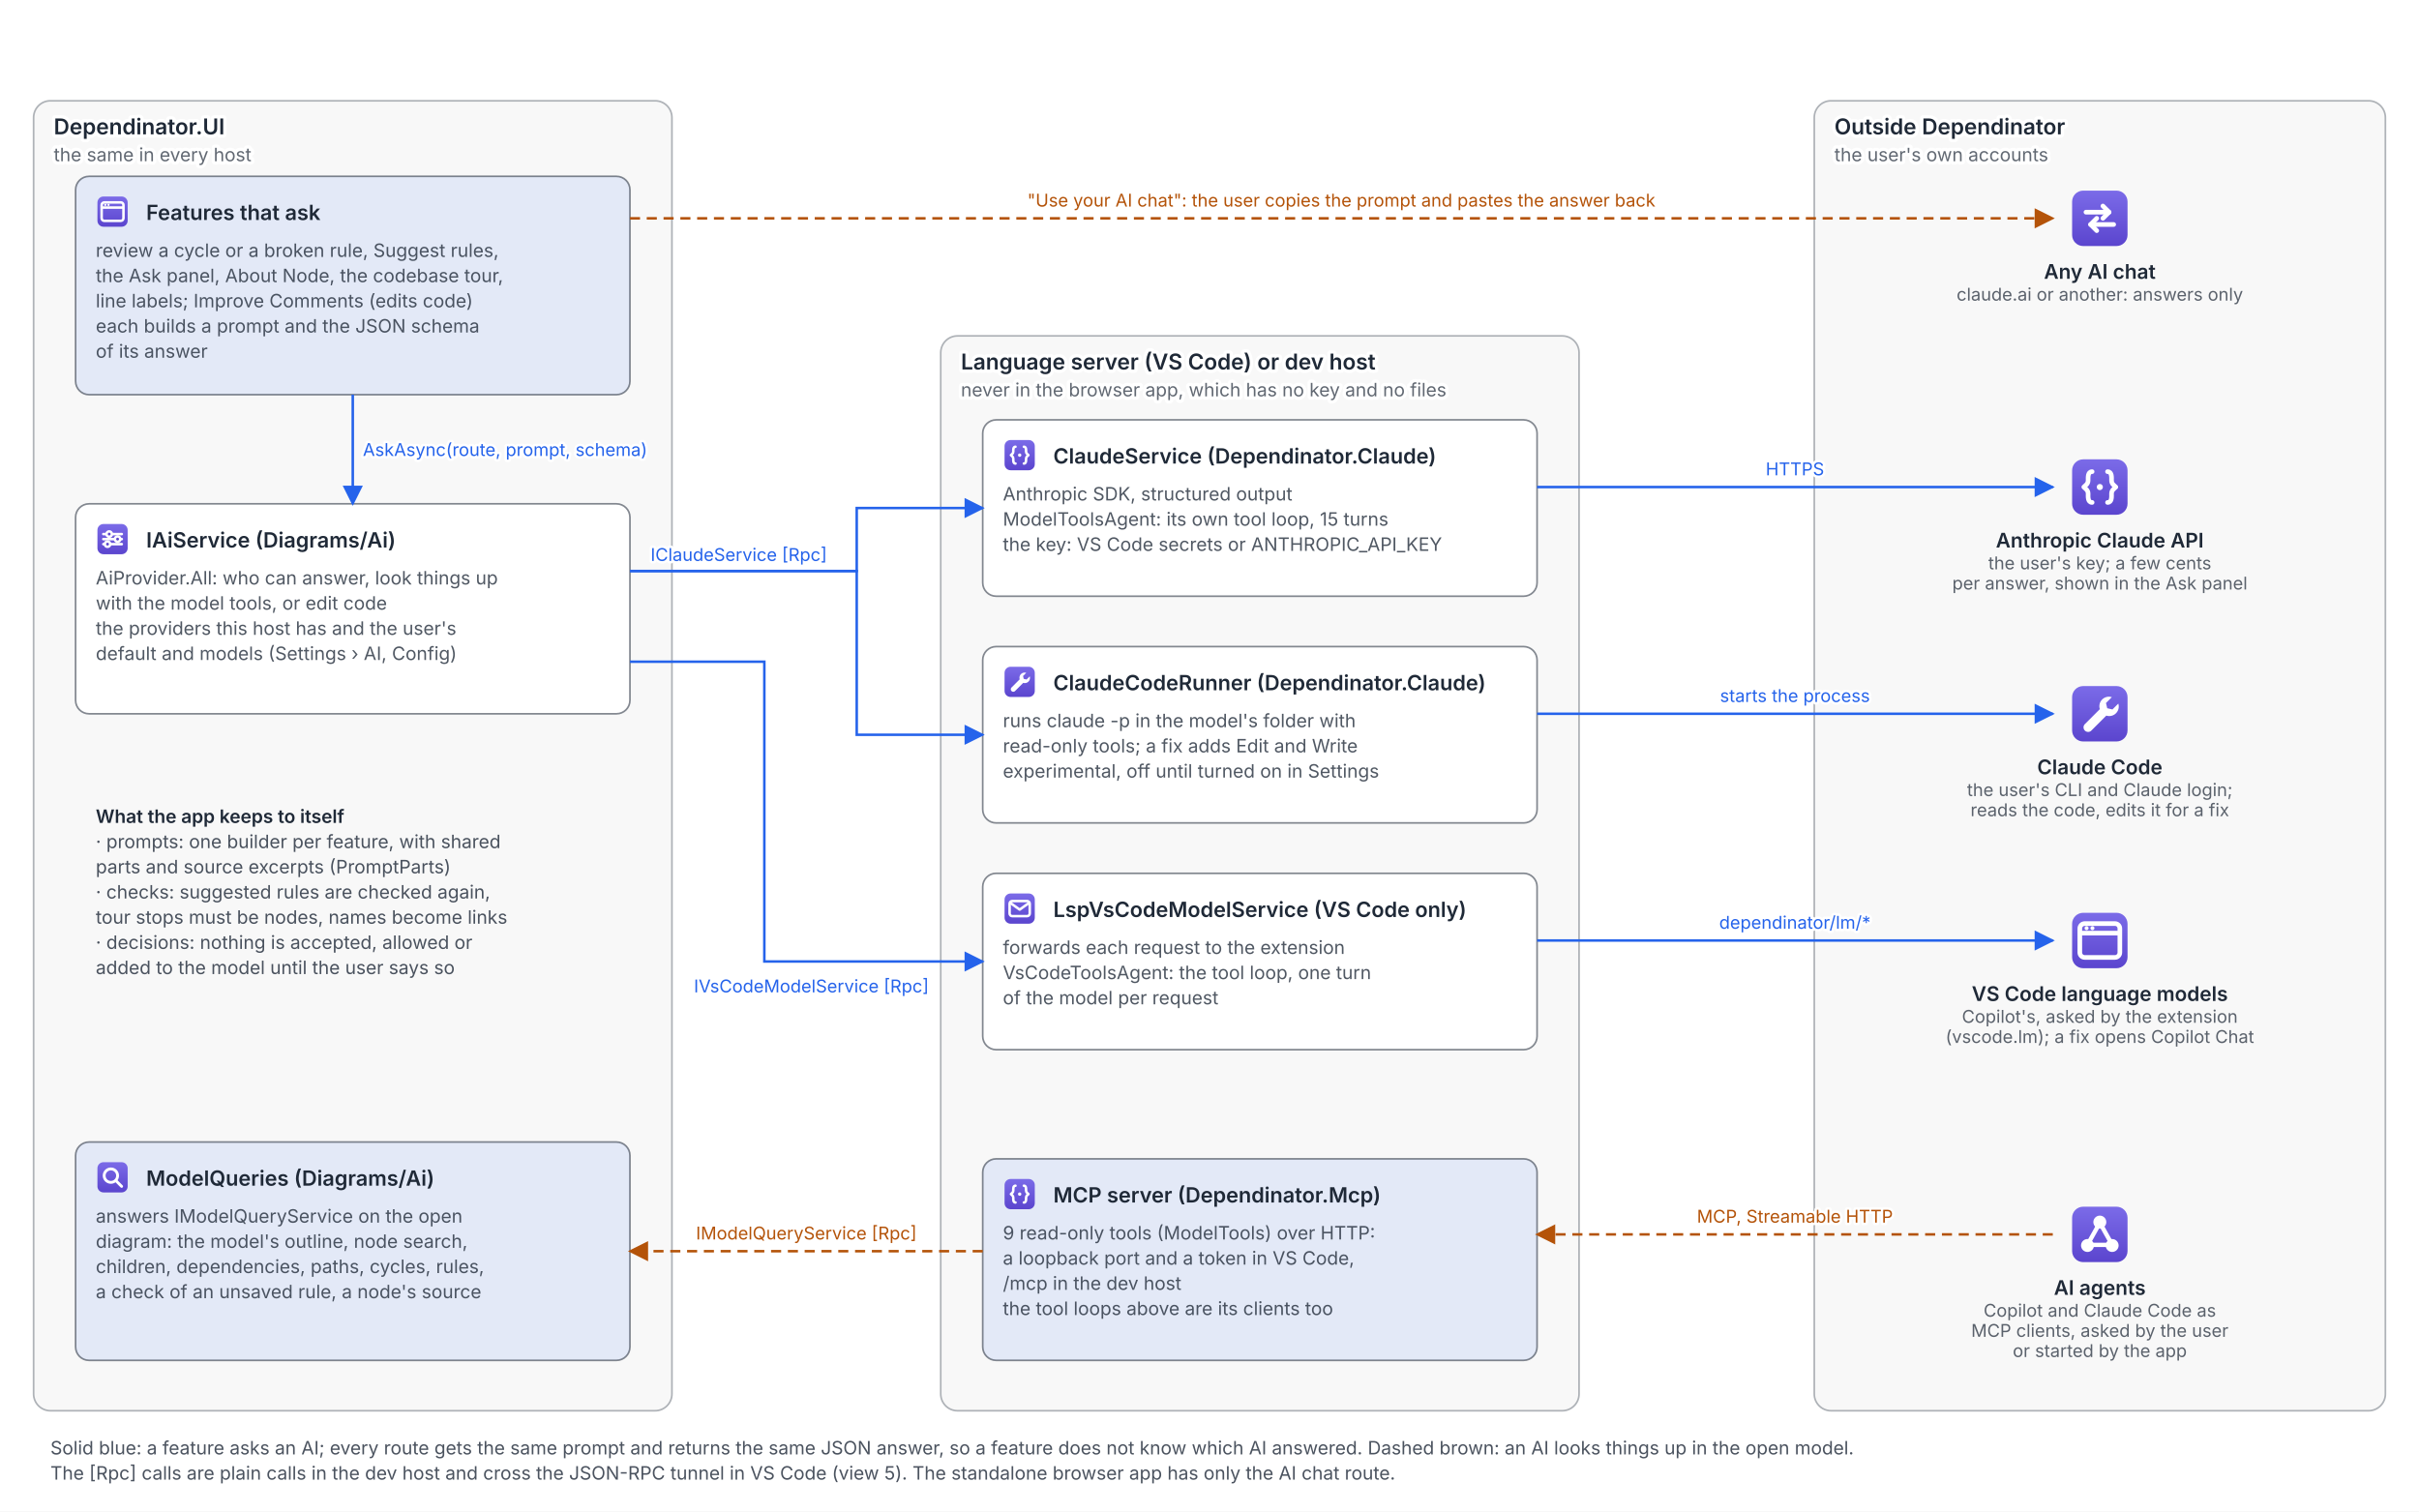
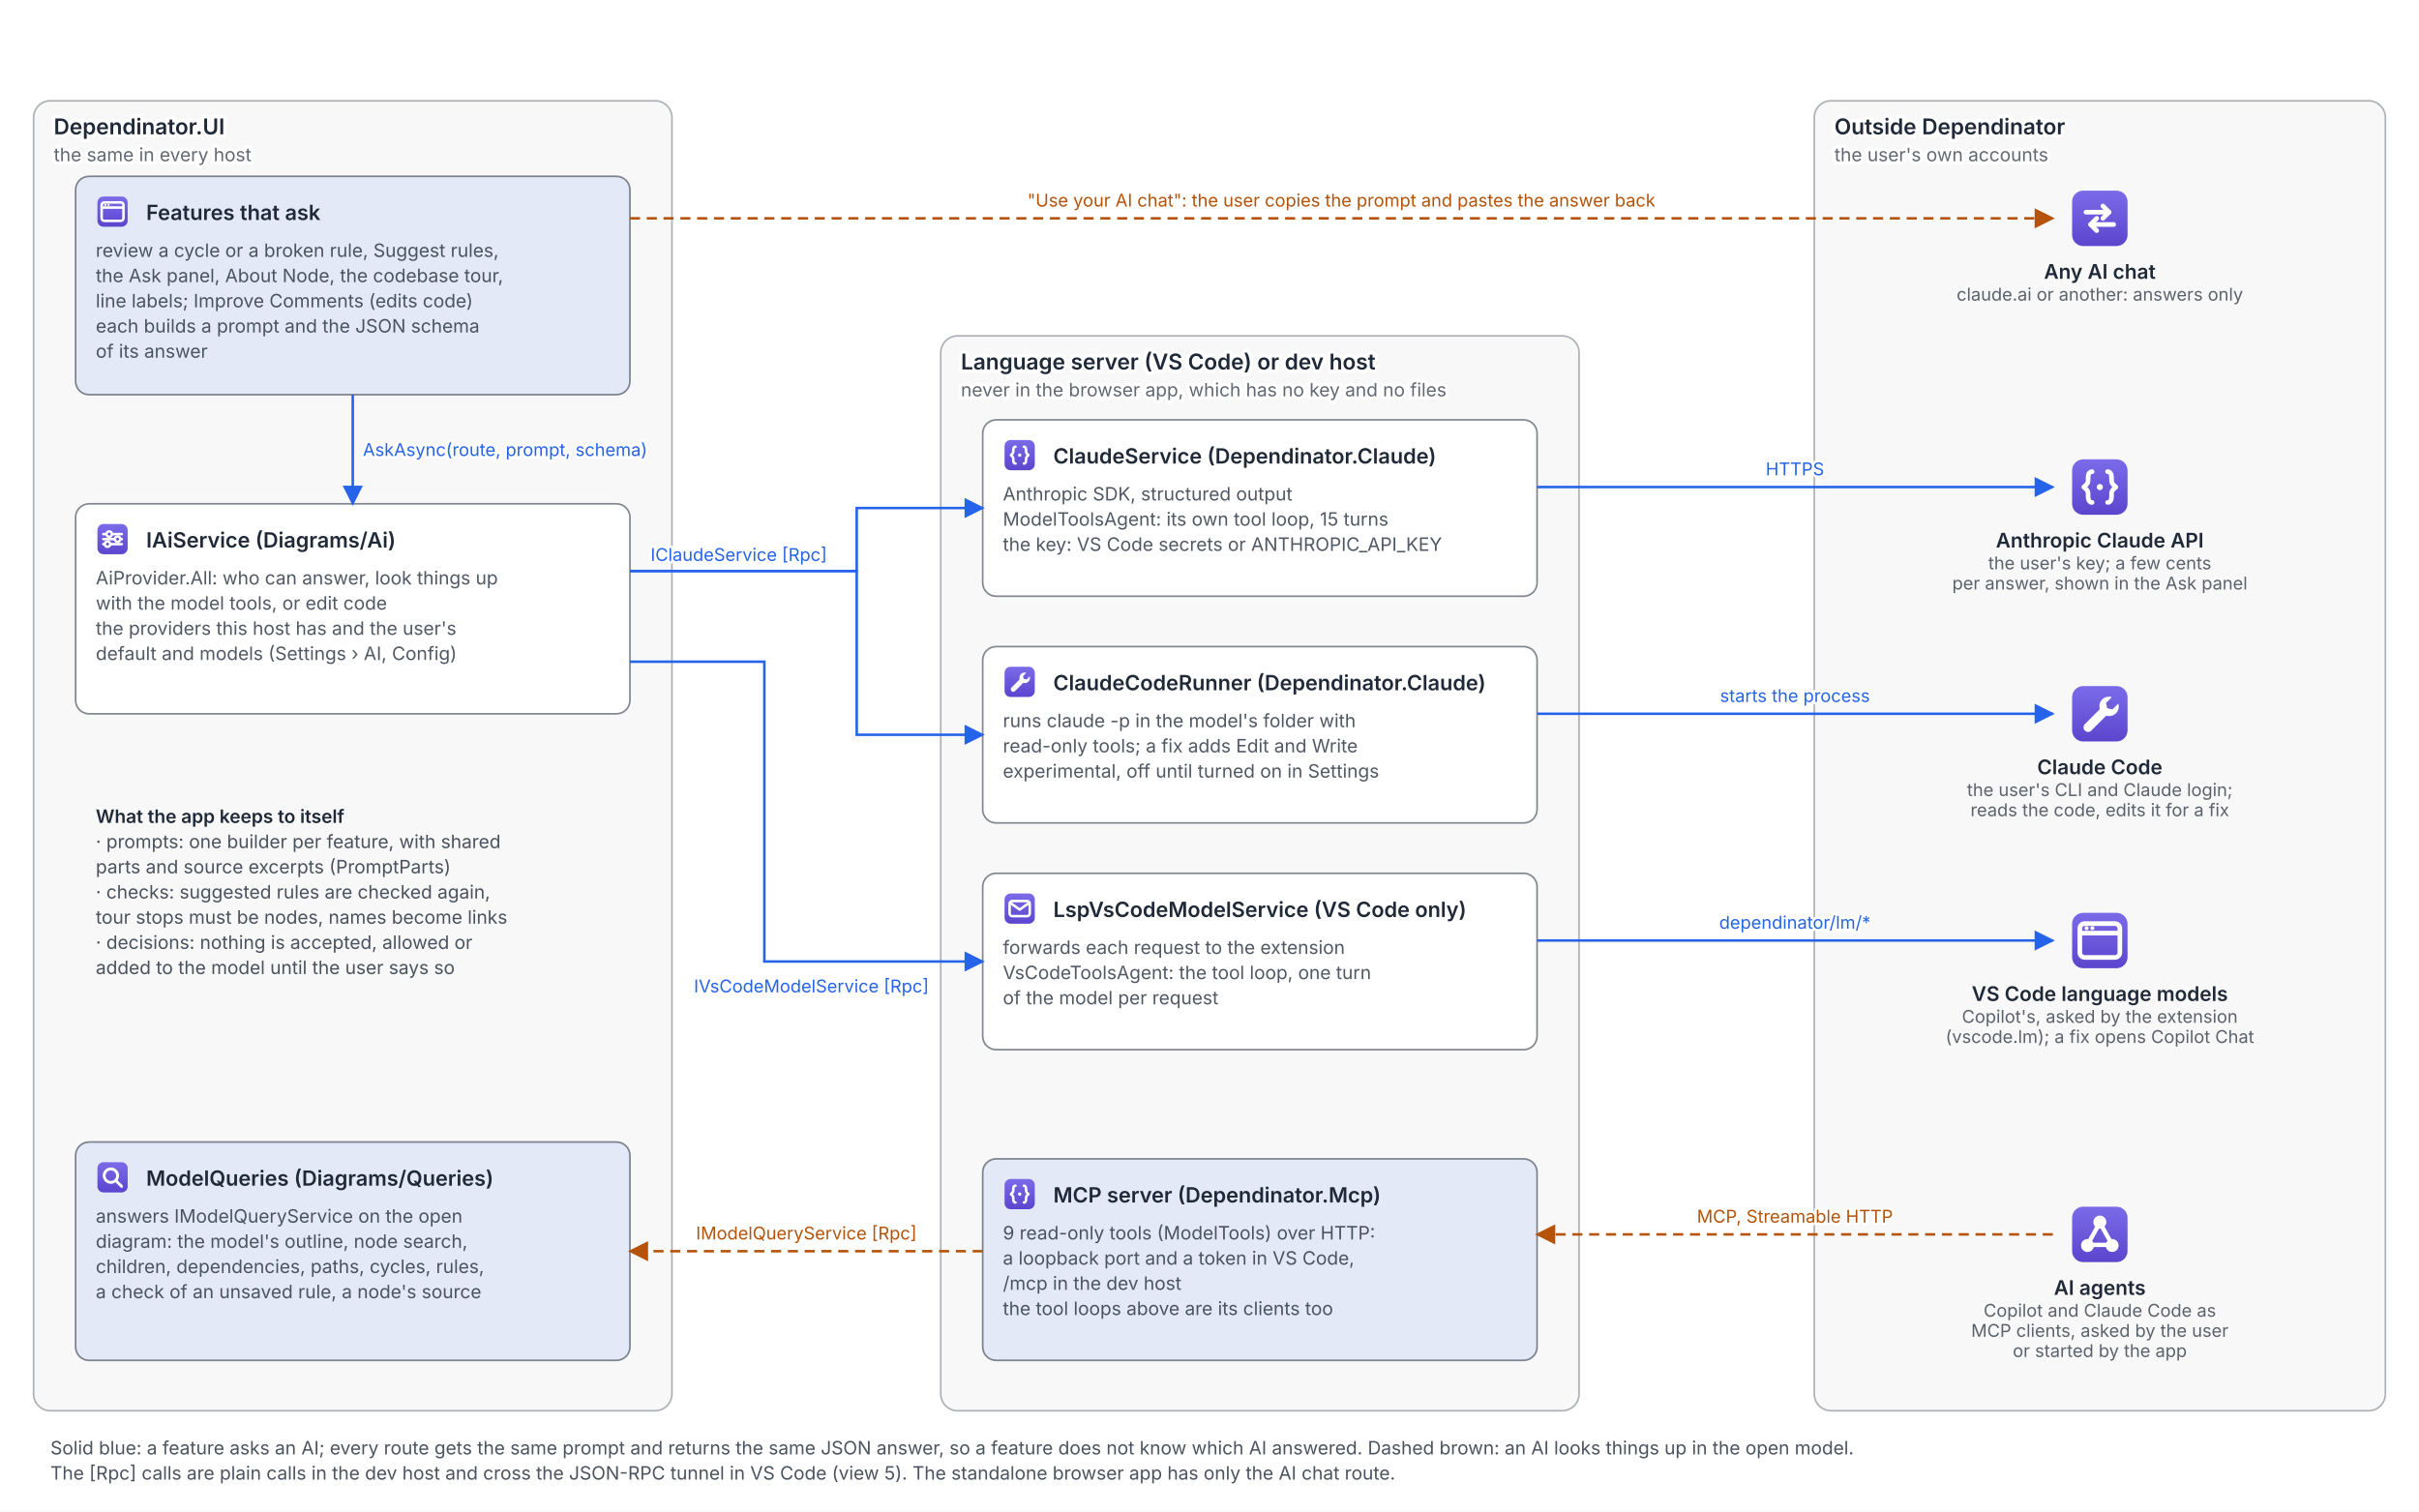
<svg xmlns="http://www.w3.org/2000/svg" viewBox="0 0 1440 900" role="img" aria-label="AI features view of Dependinator: the features that ask an AI (cycle and rule reviews, Suggest rules, the Ask panel, About Node, Improve Comments, the codebase tour, line labels) build a prompt and a JSON schema and go through the UI's IAiService, which knows the providers and the user's default. The Claude API route and the Claude Code route are behind the IClaudeService RPC interface, implemented by Dependinator.Claude in the language server or the dev host; the Copilot route is behind IVsCodeModelService, which the language server forwards to the VS Code extension and its language models; the AI chat route is copy and paste. In the other direction, the MCP server in Dependinator.Mcp gives AI agents, Claude Code runs and the app's own tool loops nine read-only tools, which ask the open diagram through the IModelQueryService RPC interface that the UI's ModelQueries answers." font-family="Segoe UI, Inter, system-ui, sans-serif" style="max-width:100%;height:auto;color:var(--fg,#1f2937)">
  <defs>
    <marker id="arrow" viewBox="0 0 10 10" refX="9" refY="5" markerWidth="8" markerHeight="8" orient="auto-start-reverse">
      <path d="M 0 0 L 10 5 L 0 10 z" fill="currentColor" />
    </marker>
    <marker id="arrow-accent" viewBox="0 0 10 10" refX="9" refY="5" markerWidth="8" markerHeight="8" orient="auto-start-reverse">
      <path d="M 0 0 L 10 5 L 0 10 z" fill="var(--accent, #2563eb)" />
    </marker>
    <marker id="arrow-async" viewBox="0 0 10 10" refX="9" refY="5" markerWidth="8" markerHeight="8" orient="auto-start-reverse">
      <path d="M 0 0 L 10 5 L 0 10 z" fill="var(--accent2, #b45309)" />
    </marker>
    <symbol id="ic-Api" viewBox="0 0 24 24">
      <defs>
        <linearGradient id="gradApi" x1="0" y1="0" x2="0" y2="1">
          <stop offset="0" stop-color="#7B6BE8" />
          <stop offset="1" stop-color="#5B45CE" />
        </linearGradient>
      </defs>
      <rect x="3" y="3" width="18" height="18" rx="3.6" fill="url(#gradApi)" />
      <g fill="none" stroke="#fff" stroke-width="1.5" stroke-linecap="round" stroke-linejoin="round">
        <path d="M9.5,7 C8,7 8.2,9 8.2,9.8 C8.2,11 7.4,11.4 6.8,12 C7.4,12.6 8.2,13 8.2,14.2 C8.2,15 8,17 9.5,17" />
        <path d="M14.5,7 C16,7 15.8,9 15.8,9.8 C15.8,11 16.6,11.4 17.2,12 C16.6,12.6 15.8,13 15.8,14.2 C15.8,15 16,17 14.5,17" />
      </g>
      <circle cx="12" cy="12" r="1" fill="#fff" />
    </symbol>
    <symbol id="ic-Communication" viewBox="0 0 24 24">
      <defs>
        <linearGradient id="gradCommunication" x1="0" y1="0" x2="0" y2="1">
          <stop offset="0" stop-color="#7B6BE8" />
          <stop offset="1" stop-color="#5B45CE" />
        </linearGradient>
      </defs>
      <rect x="3" y="3" width="18" height="18" rx="3.6" fill="url(#gradCommunication)" />
      <g fill="none" stroke="#fff" stroke-width="1.5" stroke-linecap="round" stroke-linejoin="round">
        <path d="M7.5,10 h7.5" />
        <path d="M13,8 l2,2 -2,2" />
        <path d="M16.5,14 h-7.5" />
        <path d="M11,12 l-2,2 2,2" />
      </g>
    </symbol>
    <symbol id="ic-Configuration" viewBox="0 0 24 24">
      <defs>
        <linearGradient id="gradConfiguration" x1="0" y1="0" x2="0" y2="1">
          <stop offset="0" stop-color="#7B6BE8" />
          <stop offset="1" stop-color="#5B45CE" />
        </linearGradient>
      </defs>
      <rect x="3" y="3" width="18" height="18" rx="3.6" fill="url(#gradConfiguration)" />
      <g stroke="#fff" stroke-width="1.5" stroke-linecap="round">
        <line x1="6.5" y1="9" x2="17.5" y2="9" />
        <line x1="6.5" y1="12" x2="17.5" y2="12" />
        <line x1="6.5" y1="15" x2="17.5" y2="15" />
      </g>
      <g fill="#5B45CE" stroke="#fff" stroke-width="1.5">
        <circle cx="10" cy="9" r="1.6" />
        <circle cx="15" cy="12" r="1.6" />
        <circle cx="9" cy="15" r="1.6" />
      </g>
    </symbol>
    <symbol id="ic-Messaging" viewBox="0 0 24 24">
      <defs>
        <linearGradient id="gradMessaging" x1="0" y1="0" x2="0" y2="1">
          <stop offset="0" stop-color="#7B6BE8" />
          <stop offset="1" stop-color="#5B45CE" />
        </linearGradient>
      </defs>
      <rect x="3" y="3" width="18" height="18" rx="3.6" fill="url(#gradMessaging)" />
      <g fill="none" stroke="#fff" stroke-width="1.5" stroke-linejoin="round">
        <rect x="6" y="7.5" width="12" height="9" rx="1.6" />
        <path d="M6.4,8.6 l5.6,4 5.6,-4" />
      </g>
    </symbol>
    <symbol id="ic-Network" viewBox="0 0 24 24">
      <defs>
        <linearGradient id="gradNetwork" x1="0" y1="0" x2="0" y2="1">
          <stop offset="0" stop-color="#7B6BE8" />
          <stop offset="1" stop-color="#5B45CE" />
        </linearGradient>
      </defs>
      <rect x="3" y="3" width="18" height="18" rx="3.6" fill="url(#gradNetwork)" />
      <g stroke="#fff" stroke-width="1.4">
        <line x1="12" y1="8.2" x2="8.2" y2="15" />
        <line x1="12" y1="8.2" x2="15.8" y2="15" />
        <line x1="8.2" y1="15.4" x2="15.8" y2="15.4" />
      </g>
      <g fill="#fff">
        <circle cx="12" cy="8" r="2.1" />
        <circle cx="8" cy="15.6" r="2.1" />
        <circle cx="16" cy="15.6" r="2.1" />
      </g>
    </symbol>
    <symbol id="ic-Search" viewBox="0 0 24 24">
      <defs>
        <linearGradient id="gradSearch" x1="0" y1="0" x2="0" y2="1">
          <stop offset="0" stop-color="#7B6BE8" />
          <stop offset="1" stop-color="#5B45CE" />
        </linearGradient>
      </defs>
      <rect x="3" y="3" width="18" height="18" rx="3.6" fill="url(#gradSearch)" />
      <g fill="none" stroke="#fff" stroke-width="1.7" stroke-linecap="round">
        <circle cx="11" cy="11" r="4" />
        <line x1="14" y1="14" x2="17.4" y2="17.4" />
      </g>
    </symbol>
    <symbol id="ic-Utility" viewBox="0 0 24 24">
      <defs>
        <linearGradient id="gradUtility" x1="0" y1="0" x2="0" y2="1">
          <stop offset="0" stop-color="#7B6BE8" />
          <stop offset="1" stop-color="#5B45CE" />
        </linearGradient>
      </defs>
      <rect x="3" y="3" width="18" height="18" rx="3.6" fill="url(#gradUtility)" />
      <path d="M15.9,6.6 a3.1,3.1 0 0 0 -3.9,3.9 l-4.7,4.7 a1.5,1.5 0 1 0 2.1,2.1 l4.7,-4.7 a3.1,3.1 0 0 0 3.9,-3.9 l-1.9,1.9 -1.7,-0.4 -0.4,-1.7 z" fill="#fff" />
    </symbol>
    <symbol id="ic-View" viewBox="0 0 24 24">
      <defs>
        <linearGradient id="gradView" x1="0" y1="0" x2="0" y2="1">
          <stop offset="0" stop-color="#7B6BE8" />
          <stop offset="1" stop-color="#5B45CE" />
        </linearGradient>
      </defs>
      <rect x="3" y="3" width="18" height="18" rx="3.6" fill="url(#gradView)" />
      <g fill="none" stroke="#fff" stroke-width="1.5" stroke-linejoin="round">
        <rect x="5.5" y="6.5" width="13" height="11" rx="1.6" />
        <line x1="5.5" y1="9.6" x2="18.5" y2="9.6" />
      </g>
      <g fill="#fff">
        <circle cx="7.7" cy="8" r="0.65" />
        <circle cx="9.6" cy="8" r="0.65" />
      </g>
    </symbol>
  </defs>
  <rect width="1440" height="900" fill="var(--bg, #ffffff)" />
  <rect x="20" y="60" width="380" height="780" rx="10" fill="currentColor" fill-opacity="0.035" stroke="currentColor" stroke-opacity="0.35" />
  <rect x="45" y="105" width="330" height="130" rx="8" fill="var(--accent, #2563eb)" fill-opacity="0.10" stroke="currentColor" stroke-opacity="0.55" />
  <use href="#ic-View" x="55" y="114" width="24" height="24" />
  <text x="87" y="131" font-size="12.5" font-weight="600" fill="currentColor">Features that ask</text>
  <text x="57" y="153" font-size="11" fill="currentColor" fill-opacity="0.78">review a cycle or a broken rule, Suggest rules,</text>
  <text x="57" y="168" font-size="11" fill="currentColor" fill-opacity="0.78">the Ask panel, About Node, the codebase tour,</text>
  <text x="57" y="183" font-size="11" fill="currentColor" fill-opacity="0.78">line labels; Improve Comments (edits code)</text>
  <text x="57" y="198" font-size="11" fill="currentColor" fill-opacity="0.78">each builds a prompt and the JSON schema</text>
  <text x="57" y="213" font-size="11" fill="currentColor" fill-opacity="0.78">of its answer</text>
  <rect x="45" y="300" width="330" height="125" rx="8" fill="var(--bg, #ffffff)" stroke="currentColor" stroke-opacity="0.55" />
  <use href="#ic-Configuration" x="55" y="309" width="24" height="24" />
  <text x="87" y="326" font-size="12.5" font-weight="600" fill="currentColor">IAiService (Diagrams/Ai)</text>
  <text x="57" y="348" font-size="11" fill="currentColor" fill-opacity="0.78">AiProvider.All: who can answer, look things up</text>
  <text x="57" y="363" font-size="11" fill="currentColor" fill-opacity="0.78">with the model tools, or edit code</text>
  <text x="57" y="378" font-size="11" fill="currentColor" fill-opacity="0.78">the providers this host has and the user's</text>
  <text x="57" y="393" font-size="11" fill="currentColor" fill-opacity="0.78">default and models (Settings › AI, Config)</text>
  <text x="57" y="490" font-size="11" font-weight="600" text-anchor="start" fill="currentColor" fill-opacity="1">What the app keeps to itself</text>
  <text x="57" y="505" font-size="11" text-anchor="start" fill="currentColor" fill-opacity="0.8">· prompts: one builder per feature, with shared</text>
  <text x="57" y="520" font-size="11" text-anchor="start" fill="currentColor" fill-opacity="0.8">  parts and source excerpts (PromptParts)</text>
  <text x="57" y="535" font-size="11" text-anchor="start" fill="currentColor" fill-opacity="0.8">· checks: suggested rules are checked again,</text>
  <text x="57" y="550" font-size="11" text-anchor="start" fill="currentColor" fill-opacity="0.8">  tour stops must be nodes, names become links</text>
  <text x="57" y="565" font-size="11" text-anchor="start" fill="currentColor" fill-opacity="0.8">· decisions: nothing is accepted, allowed or</text>
  <text x="57" y="580" font-size="11" text-anchor="start" fill="currentColor" fill-opacity="0.8">  added to the model until the user says so</text>
  <rect x="45" y="680" width="330" height="130" rx="8" fill="var(--accent, #2563eb)" fill-opacity="0.10" stroke="currentColor" stroke-opacity="0.55" />
  <use href="#ic-Search" x="55" y="689" width="24" height="24" />
-   <text x="87" y="706" font-size="12.5" font-weight="600" fill="currentColor">ModelQueries (Diagrams/Ai)</text>
+   <text x="87" y="706" font-size="12.5" font-weight="600" fill="currentColor">ModelQueries (Diagrams/Queries)</text>
  <text x="57" y="728" font-size="11" fill="currentColor" fill-opacity="0.78">answers IModelQueryService on the open</text>
  <text x="57" y="743" font-size="11" fill="currentColor" fill-opacity="0.78">diagram: the model's outline, node search,</text>
  <text x="57" y="758" font-size="11" fill="currentColor" fill-opacity="0.78">children, dependencies, paths, cycles, rules,</text>
  <text x="57" y="773" font-size="11" fill="currentColor" fill-opacity="0.78">a check of an unsaved rule, a node's source</text>
  <path d="M 210.0 235.0 L 210.0 300.0" fill="none" stroke="var(--accent, #2563eb)" stroke-width="1.5" marker-end="url(#arrow-accent)" />
  <text x="216.0" y="271.5" font-size="10.5" text-anchor="start" fill="var(--accent, #2563eb)" style="paint-order:stroke;stroke:var(--bg, #ffffff);stroke-width:3px;stroke-linejoin:round">AskAsync(route, prompt, schema)</text>
  <rect x="560" y="200" width="380" height="640" rx="10" fill="currentColor" fill-opacity="0.035" stroke="currentColor" stroke-opacity="0.35" />
  <rect x="585" y="250" width="330" height="105" rx="8" fill="var(--bg, #ffffff)" stroke="currentColor" stroke-opacity="0.55" />
  <use href="#ic-Api" x="595" y="259" width="24" height="24" />
  <text x="627" y="276" font-size="12.5" font-weight="600" fill="currentColor">ClaudeService (Dependinator.Claude)</text>
  <text x="597" y="298" font-size="11" fill="currentColor" fill-opacity="0.78">Anthropic SDK, structured output</text>
  <text x="597" y="313" font-size="11" fill="currentColor" fill-opacity="0.78">ModelToolsAgent: its own tool loop, 15 turns</text>
  <text x="597" y="328" font-size="11" fill="currentColor" fill-opacity="0.78">the key: VS Code secrets or ANTHROPIC_API_KEY</text>
  <rect x="585" y="385" width="330" height="105" rx="8" fill="var(--bg, #ffffff)" stroke="currentColor" stroke-opacity="0.55" />
  <use href="#ic-Utility" x="595" y="394" width="24" height="24" />
  <text x="627" y="411" font-size="12.5" font-weight="600" fill="currentColor">ClaudeCodeRunner (Dependinator.Claude)</text>
  <text x="597" y="433" font-size="11" fill="currentColor" fill-opacity="0.78">runs claude -p in the model's folder with</text>
  <text x="597" y="448" font-size="11" fill="currentColor" fill-opacity="0.78">read-only tools; a fix adds Edit and Write</text>
  <text x="597" y="463" font-size="11" fill="currentColor" fill-opacity="0.78">experimental, off until turned on in Settings</text>
  <rect x="585" y="520" width="330" height="105" rx="8" fill="var(--bg, #ffffff)" stroke="currentColor" stroke-opacity="0.55" />
  <use href="#ic-Messaging" x="595" y="529" width="24" height="24" />
  <text x="627" y="546" font-size="12.5" font-weight="600" fill="currentColor">LspVsCodeModelService (VS Code only)</text>
  <text x="597" y="568" font-size="11" fill="currentColor" fill-opacity="0.78">forwards each request to the extension</text>
  <text x="597" y="583" font-size="11" fill="currentColor" fill-opacity="0.78">VsCodeToolsAgent: the tool loop, one turn</text>
  <text x="597" y="598" font-size="11" fill="currentColor" fill-opacity="0.78">of the model per request</text>
  <rect x="585" y="690" width="330" height="120" rx="8" fill="var(--accent, #2563eb)" fill-opacity="0.10" stroke="currentColor" stroke-opacity="0.55" />
  <use href="#ic-Api" x="595" y="699" width="24" height="24" />
  <text x="627" y="716" font-size="12.5" font-weight="600" fill="currentColor">MCP server (Dependinator.Mcp)</text>
  <text x="597" y="738" font-size="11" fill="currentColor" fill-opacity="0.78">9 read-only tools (ModelTools) over HTTP:</text>
  <text x="597" y="753" font-size="11" fill="currentColor" fill-opacity="0.78">a loopback port and a token in VS Code,</text>
  <text x="597" y="768" font-size="11" fill="currentColor" fill-opacity="0.78">/mcp in the dev host</text>
  <text x="597" y="783" font-size="11" fill="currentColor" fill-opacity="0.78">the tool loops above are its clients too</text>
  <rect x="1080" y="60" width="340" height="780" rx="10" fill="currentColor" fill-opacity="0.035" stroke="currentColor" stroke-opacity="0.35" />
  <use href="#ic-Communication" x="1228.0" y="108.0" width="44" height="44" />
  <text x="1250" y="166.0" font-size="12" font-weight="600" text-anchor="middle" fill="currentColor">Any AI chat</text>
  <text x="1250" y="179.0" font-size="10.5" text-anchor="middle" fill="currentColor" fill-opacity="0.72">claude.ai or another: answers only</text>
  <use href="#ic-Api" x="1228.0" y="268.0" width="44" height="44" />
  <text x="1250" y="326.0" font-size="12" font-weight="600" text-anchor="middle" fill="currentColor">Anthropic Claude API</text>
  <text x="1250" y="339.0" font-size="10.5" text-anchor="middle" fill="currentColor" fill-opacity="0.72">the user's key; a few cents</text>
  <text x="1250" y="351.0" font-size="10.5" text-anchor="middle" fill="currentColor" fill-opacity="0.72">per answer, shown in the Ask panel</text>
  <use href="#ic-Utility" x="1228.0" y="403.0" width="44" height="44" />
  <text x="1250" y="461.0" font-size="12" font-weight="600" text-anchor="middle" fill="currentColor">Claude Code</text>
  <text x="1250" y="474.0" font-size="10.5" text-anchor="middle" fill="currentColor" fill-opacity="0.72">the user's CLI and Claude login;</text>
  <text x="1250" y="486.0" font-size="10.5" text-anchor="middle" fill="currentColor" fill-opacity="0.72">reads the code, edits it for a fix</text>
  <use href="#ic-View" x="1228.0" y="538.0" width="44" height="44" />
  <text x="1250" y="596.0" font-size="12" font-weight="600" text-anchor="middle" fill="currentColor">VS Code language models</text>
  <text x="1250" y="609.0" font-size="10.5" text-anchor="middle" fill="currentColor" fill-opacity="0.72">Copilot's, asked by the extension</text>
  <text x="1250" y="621.0" font-size="10.5" text-anchor="middle" fill="currentColor" fill-opacity="0.72">(vscode.lm); a fix opens Copilot Chat</text>
  <use href="#ic-Network" x="1228.0" y="713.0" width="44" height="44" />
  <text x="1250" y="771.0" font-size="12" font-weight="600" text-anchor="middle" fill="currentColor">AI agents</text>
  <text x="1250" y="784.0" font-size="10.5" text-anchor="middle" fill="currentColor" fill-opacity="0.72">Copilot and Claude Code as</text>
  <text x="1250" y="796.0" font-size="10.5" text-anchor="middle" fill="currentColor" fill-opacity="0.72">MCP clients, asked by the user</text>
  <text x="1250" y="808.0" font-size="10.5" text-anchor="middle" fill="currentColor" fill-opacity="0.72">or started by the app</text>
  <path d="M 375.0 130.0 L 1222.0 130.0" fill="none" stroke="var(--accent2, #b45309)" stroke-width="1.5" stroke-dasharray="6 4" marker-end="url(#arrow-async)" />
  <text x="798.5" y="123.0" font-size="10.5" text-anchor="middle" fill="var(--accent2, #b45309)" style="paint-order:stroke;stroke:var(--bg, #ffffff);stroke-width:3px;stroke-linejoin:round">"Use your AI chat": the user copies the prompt and pastes the answer back</text>
  <path d="M 375.0 340.0 L 510.0 340.0 L 510.0 302.5 L 585.0 302.5" fill="none" stroke="var(--accent, #2563eb)" stroke-width="1.5" marker-end="url(#arrow-accent)" />
  <text x="439.8" y="334.0" font-size="10.5" text-anchor="middle" fill="var(--accent, #2563eb)" style="paint-order:stroke;stroke:var(--bg, #ffffff);stroke-width:3px;stroke-linejoin:round">IClaudeService [Rpc]</text>
  <path d="M 375.0 340.0 L 510.0 340.0 L 510.0 437.5 L 585.0 437.5" fill="none" stroke="var(--accent, #2563eb)" stroke-width="1.5" marker-end="url(#arrow-accent)" />
  <path d="M 375.0 394.0 L 455.0 394.0 L 455.0 572.5 L 585.0 572.5" fill="none" stroke="var(--accent, #2563eb)" stroke-width="1.5" marker-end="url(#arrow-accent)" />
  <text x="483.0" y="590.9" font-size="10.5" text-anchor="middle" fill="var(--accent, #2563eb)" style="paint-order:stroke;stroke:var(--bg, #ffffff);stroke-width:3px;stroke-linejoin:round">IVsCodeModelService [Rpc]</text>
  <path d="M 915.0 290.0 L 1222.0 290.0" fill="none" stroke="var(--accent, #2563eb)" stroke-width="1.5" marker-end="url(#arrow-accent)" />
  <text x="1068.5" y="283.0" font-size="10.5" text-anchor="middle" fill="var(--accent, #2563eb)" style="paint-order:stroke;stroke:var(--bg, #ffffff);stroke-width:3px;stroke-linejoin:round">HTTPS</text>
  <path d="M 915.0 425.0 L 1222.0 425.0" fill="none" stroke="var(--accent, #2563eb)" stroke-width="1.5" marker-end="url(#arrow-accent)" />
  <text x="1068.5" y="418.0" font-size="10.5" text-anchor="middle" fill="var(--accent, #2563eb)" style="paint-order:stroke;stroke:var(--bg, #ffffff);stroke-width:3px;stroke-linejoin:round">starts the process</text>
  <path d="M 915.0 560.0 L 1222.0 560.0" fill="none" stroke="var(--accent, #2563eb)" stroke-width="1.5" marker-end="url(#arrow-accent)" />
  <text x="1068.5" y="553.0" font-size="10.5" text-anchor="middle" fill="var(--accent, #2563eb)" style="paint-order:stroke;stroke:var(--bg, #ffffff);stroke-width:3px;stroke-linejoin:round">dependinator/lm/*</text>
  <path d="M 1222.0 735.0 L 915.0 735.0" fill="none" stroke="var(--accent2, #b45309)" stroke-width="1.5" stroke-dasharray="6 4" marker-end="url(#arrow-async)" />
  <text x="1068.5" y="728.0" font-size="10.5" text-anchor="middle" fill="var(--accent2, #b45309)" style="paint-order:stroke;stroke:var(--bg, #ffffff);stroke-width:3px;stroke-linejoin:round">MCP, Streamable HTTP</text>
  <path d="M 585.0 745.0 L 375.0 745.0" fill="none" stroke="var(--accent2, #b45309)" stroke-width="1.5" stroke-dasharray="6 4" marker-end="url(#arrow-async)" />
  <text x="480.0" y="738.0" font-size="10.5" text-anchor="middle" fill="var(--accent2, #b45309)" style="paint-order:stroke;stroke:var(--bg, #ffffff);stroke-width:3px;stroke-linejoin:round">IModelQueryService [Rpc]</text>
  <text x="30" y="866" font-size="11" text-anchor="start" fill="currentColor" fill-opacity="0.8">Solid blue: a feature asks an AI; every route gets the same prompt and returns the same JSON answer, so a feature does not know which AI answered. Dashed brown: an AI looks things up in the open model.</text>
  <text x="30" y="881" font-size="11" text-anchor="start" fill="currentColor" fill-opacity="0.8">The [Rpc] calls are plain calls in the dev host and cross the JSON-RPC tunnel in VS Code (view 5). The standalone browser app has only the AI chat route.</text>
  <text x="32" y="80" font-size="13" font-weight="600" fill="currentColor" style="paint-order:stroke;stroke:var(--bg, #ffffff);stroke-width:4px;stroke-linejoin:round">Dependinator.UI</text>
  <text x="32" y="96" font-size="11" fill="currentColor" fill-opacity="0.7" style="paint-order:stroke;stroke:var(--bg, #ffffff);stroke-width:4px;stroke-linejoin:round">the same in every host</text>
  <text x="572" y="220" font-size="13" font-weight="600" fill="currentColor" style="paint-order:stroke;stroke:var(--bg, #ffffff);stroke-width:4px;stroke-linejoin:round">Language server (VS Code) or dev host</text>
  <text x="572" y="236" font-size="11" fill="currentColor" fill-opacity="0.7" style="paint-order:stroke;stroke:var(--bg, #ffffff);stroke-width:4px;stroke-linejoin:round">never in the browser app, which has no key and no files</text>
  <text x="1092" y="80" font-size="13" font-weight="600" fill="currentColor" style="paint-order:stroke;stroke:var(--bg, #ffffff);stroke-width:4px;stroke-linejoin:round">Outside Dependinator</text>
  <text x="1092" y="96" font-size="11" fill="currentColor" fill-opacity="0.7" style="paint-order:stroke;stroke:var(--bg, #ffffff);stroke-width:4px;stroke-linejoin:round">the user's own accounts</text>
</svg>
